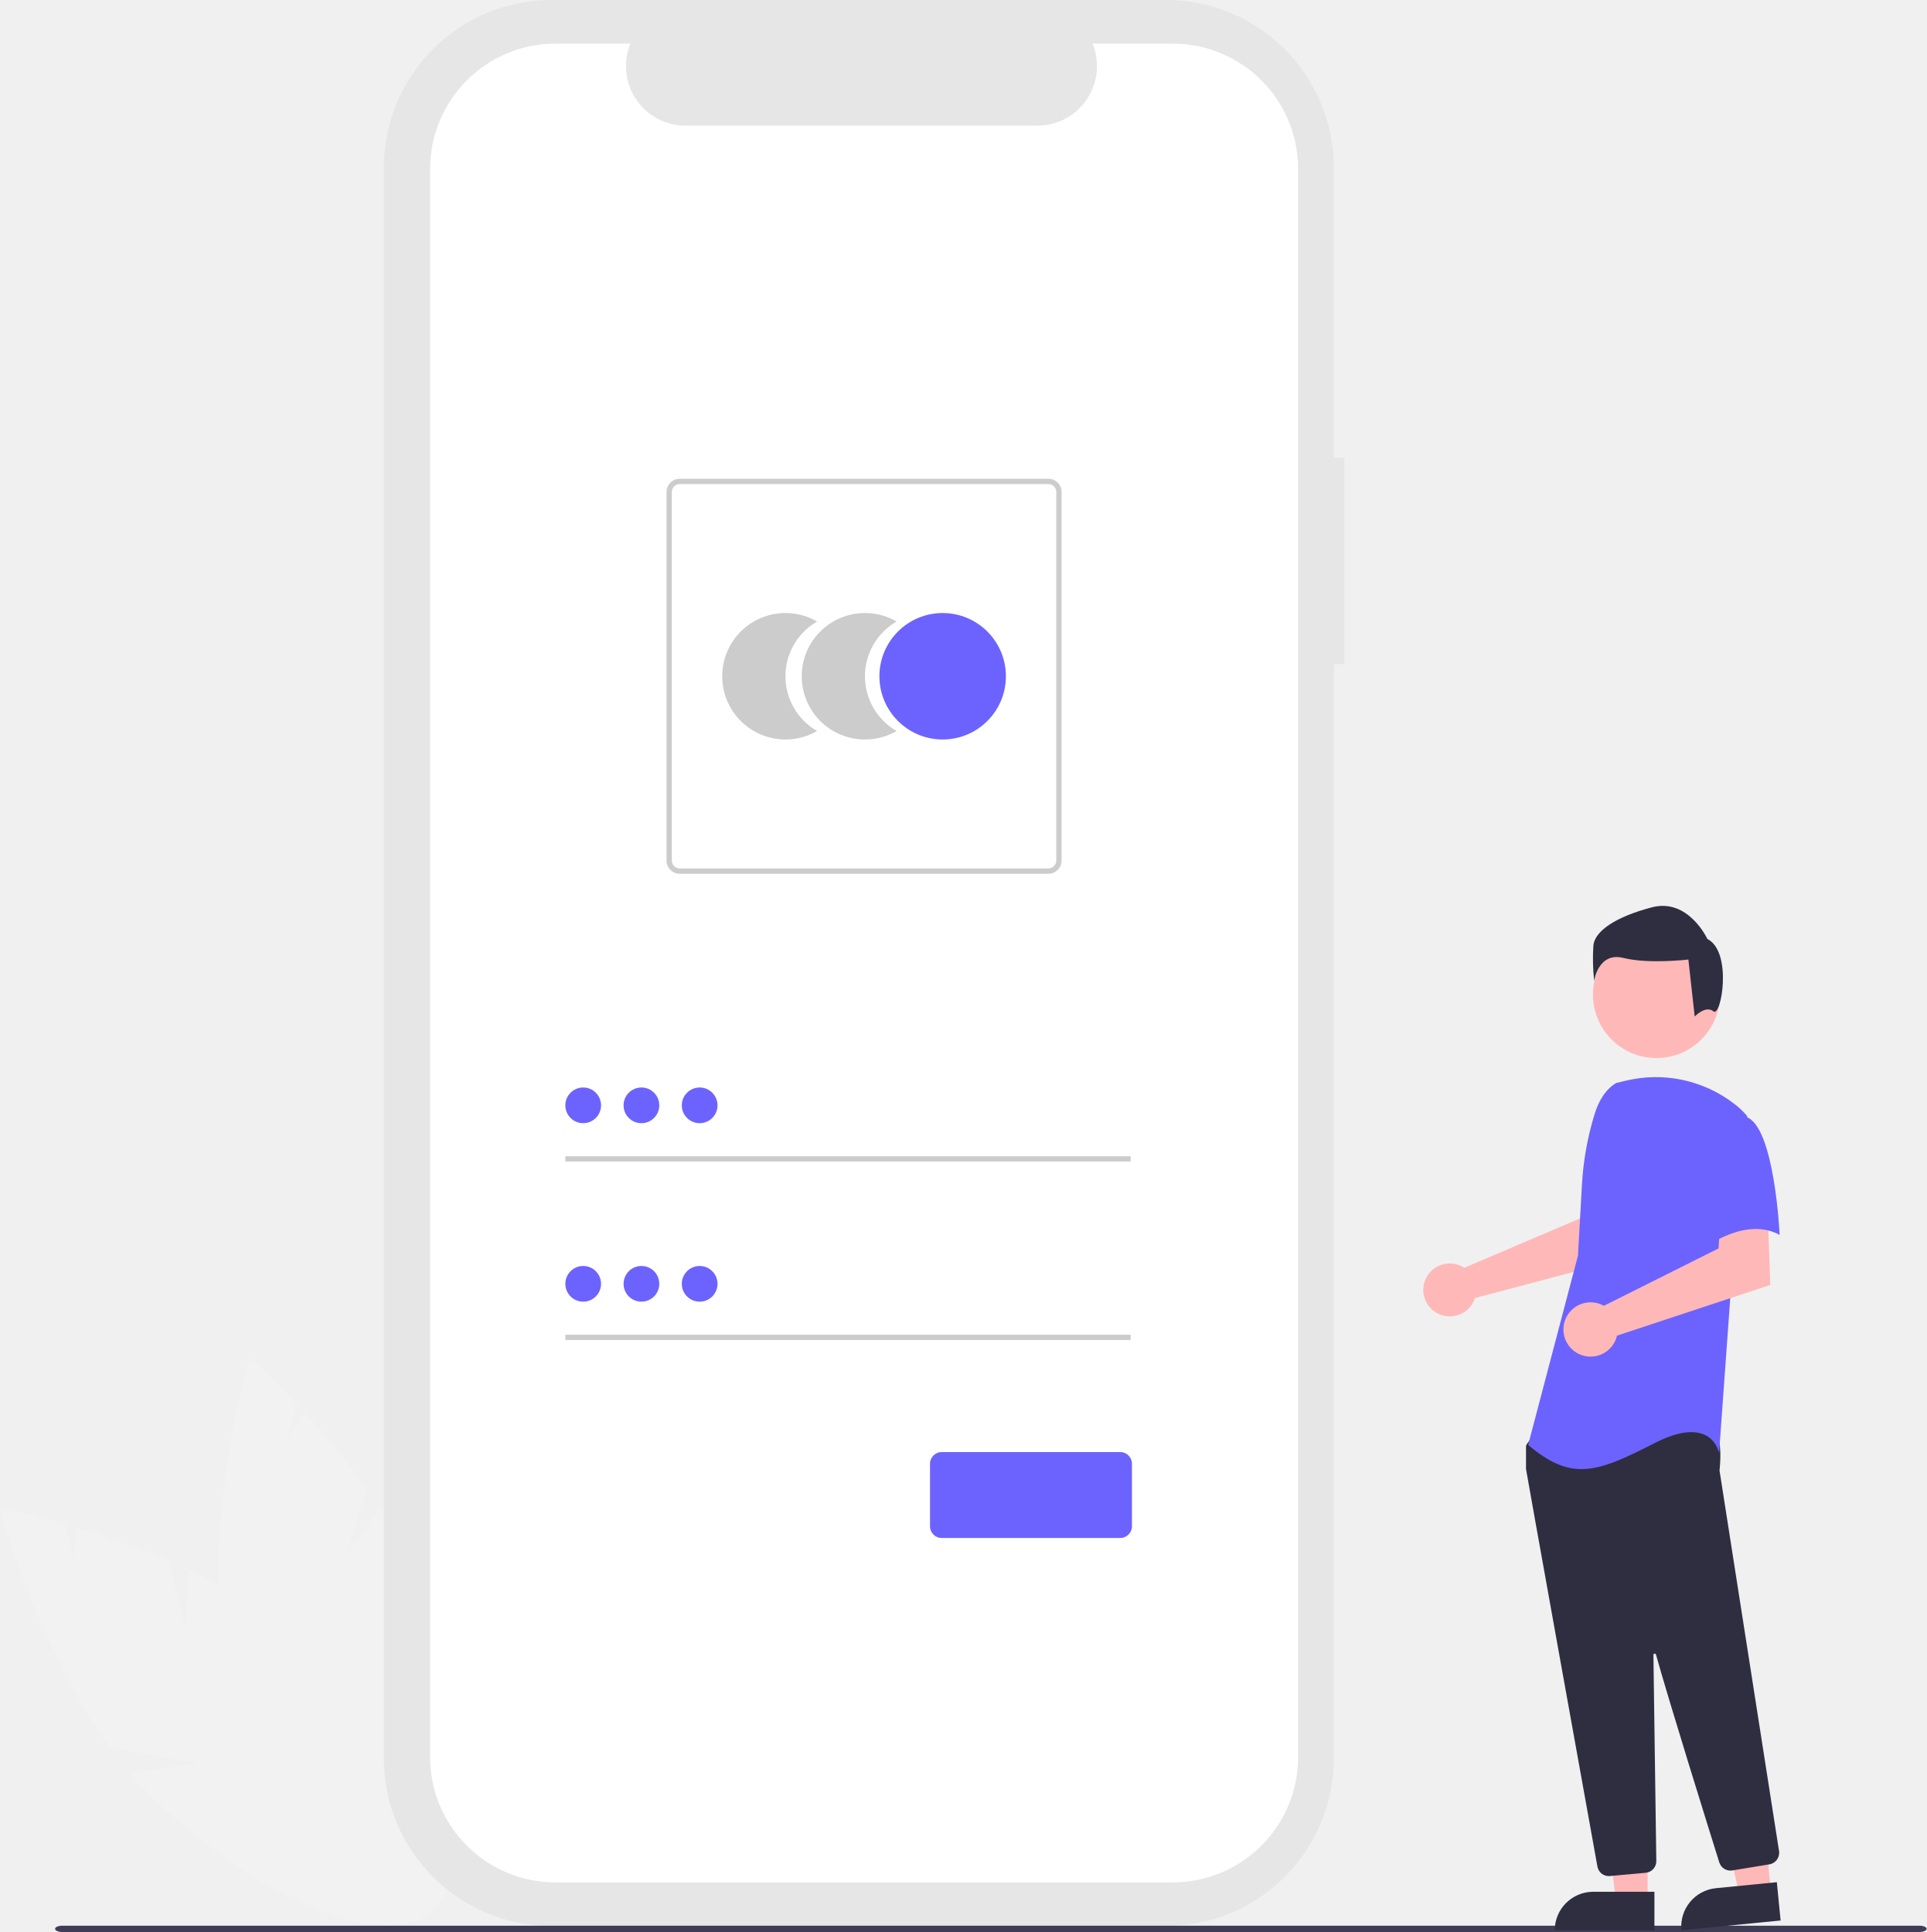
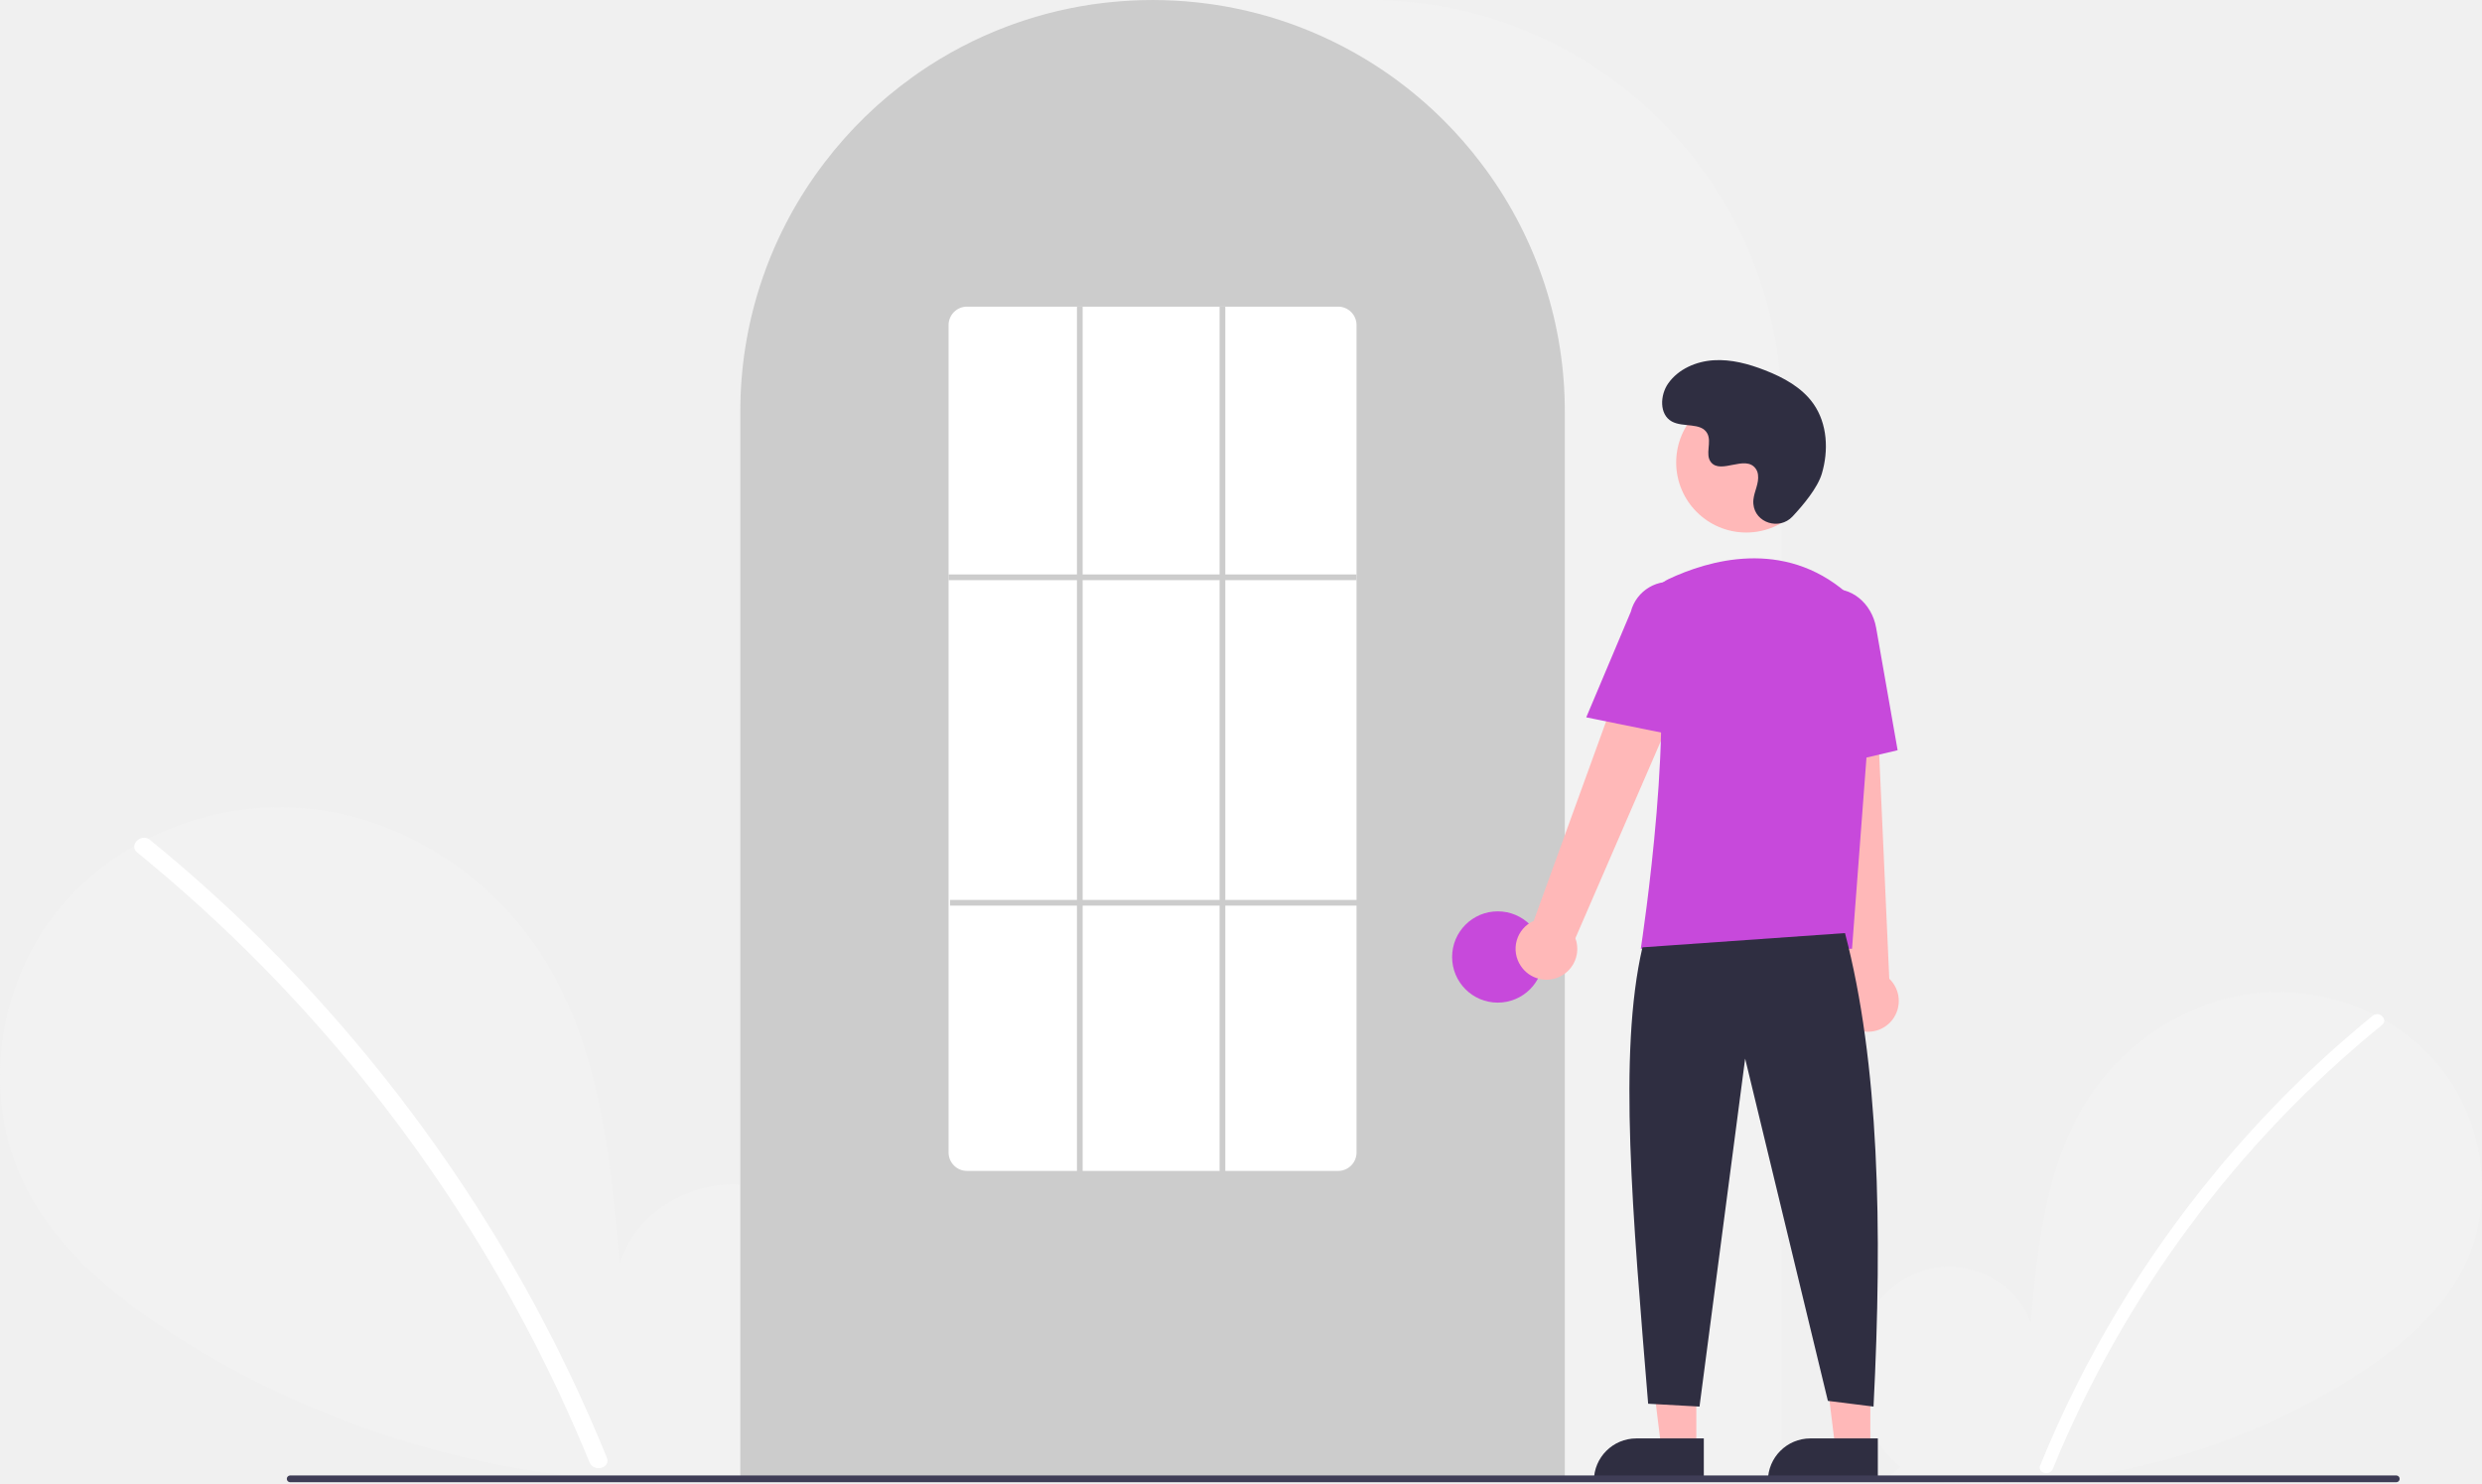
- <svg xmlns="http://www.w3.org/2000/svg" data-name="Layer 1" width="744.848" height="747.077" viewBox="0 0 744.848 747.077">
-   <path id="fa3b9e12-7275-481e-bee9-64fd9595a50d-864" data-name="Path 1" d="M299.205,705.809l-6.56-25.872a335.967,335.967,0,0,0-35.643-12.788l-.828,12.024-3.358-13.247c-15.021-4.294-25.24-6.183-25.24-6.183s13.8,52.489,42.754,92.617l33.734,5.926-26.207,3.779a135.926,135.926,0,0,0,11.719,12.422c42.115,39.092,89.024,57.028,104.773,40.06s-5.625-62.412-47.74-101.5c-13.056-12.119-29.457-21.844-45.875-29.5Z" transform="translate(-227.576 -76.46149)" fill="#f2f2f2" />
-   <path id="bde08021-c30f-4979-a9d8-cb90b72b5ca2-865" data-name="Path 2" d="M361.591,677.706l7.758-25.538a335.94,335.94,0,0,0-23.9-29.371l-6.924,9.865,3.972-13.076c-10.641-11.436-18.412-18.335-18.412-18.335s-15.315,52.067-11.275,101.384l25.815,22.51-24.392-10.312a135.919,135.919,0,0,0,3.614,16.694c15.846,55.234,46.731,94.835,68.983,88.451s27.446-56.335,11.6-111.569c-4.912-17.123-13.926-33.926-24.023-48.965Z" transform="translate(-227.576 -76.46149)" fill="#f2f2f2" />
-   <path id="b3ac2088-de9b-4f7f-bc99-0ed9705c1a9d-866" data-name="Path 22" d="M747.327,253.445h-4.092v-112.1a64.883,64.883,0,0,0-64.883-64.883H440.845a64.883,64.883,0,0,0-64.883,64.883v615a64.883,64.883,0,0,0,64.883,64.883H678.352a64.883,64.883,0,0,0,64.882-64.883v-423.105h4.092Z" transform="translate(-227.576 -76.46149)" fill="#e6e6e6" />
-   <path id="b2715b96-3117-487c-acc0-20904544b5b7-867" data-name="Path 23" d="M680.97,93.335h-31a23.02,23.02,0,0,1-21.316,31.714H492.589a23.02,23.02,0,0,1-21.314-31.714H442.319a48.454,48.454,0,0,0-48.454,48.454v614.107a48.454,48.454,0,0,0,48.454,48.454H680.97a48.454,48.454,0,0,0,48.454-48.454h0V141.788a48.454,48.454,0,0,0-48.454-48.453Z" transform="translate(-227.576 -76.46149)" fill="#fff" />
-   <path id="b06d66ec-6c84-45dd-8c27-1263a6253192-868" data-name="Path 6" d="M531.234,337.965a24.437,24.437,0,0,1,12.23-21.174,24.45,24.45,0,1,0,0,42.345A24.434,24.434,0,0,1,531.234,337.965Z" transform="translate(-227.576 -76.46149)" fill="#ccc" />
-   <path id="e73810fe-4cf4-40cc-8c7c-ca544ce30bd4-869" data-name="Path 7" d="M561.971,337.965a24.436,24.436,0,0,1,12.23-21.174,24.45,24.45,0,1,0,0,42.345A24.434,24.434,0,0,1,561.971,337.965Z" transform="translate(-227.576 -76.46149)" fill="#ccc" />
-   <circle id="a4813fcf-056e-4514-bb8b-e6506f49341f" data-name="Ellipse 1" cx="364.434" cy="261.502" r="24.45" fill="#6c63ff" />
-   <path id="bbe451c3-febc-41ba-8083-4c8307a2e73e-870" data-name="Path 8" d="M632.872,414.33h-142.5a5.123,5.123,0,0,1-5.117-5.117v-142.5a5.123,5.123,0,0,1,5.117-5.117h142.5a5.123,5.123,0,0,1,5.117,5.117v142.5A5.123,5.123,0,0,1,632.872,414.33Zm-142.5-150.686a3.073,3.073,0,0,0-3.07,3.07v142.5a3.073,3.073,0,0,0,3.07,3.07h142.5a3.073,3.073,0,0,0,3.07-3.07v-142.5a3.073,3.073,0,0,0-3.07-3.07Z" transform="translate(-227.576 -76.46149)" fill="#ccc" />
-   <rect id="bb28937d-932f-4fdf-befe-f406e51091fe" data-name="Rectangle 1" x="218.562" y="447.102" width="218.552" height="2.047" fill="#ccc" />
-   <circle id="fcef55fc-4968-45b2-93bb-1a1080c85fc7" data-name="Ellipse 2" cx="225.464" cy="427.42" r="6.902" fill="#6c63ff" />
-   <rect id="ff33d889-4c74-4b91-85ef-b4882cc8fe76" data-name="Rectangle 2" x="218.562" y="516.118" width="218.552" height="2.047" fill="#ccc" />
-   <circle id="e8fa0310-b872-4adf-aedd-0c6eda09f3b8" data-name="Ellipse 3" cx="225.464" cy="496.437" r="6.902" fill="#6c63ff" />
-   <path d="M660.69,671.172H591.622a4.505,4.505,0,0,1-4.5-4.5v-24.208a4.505,4.505,0,0,1,4.5-4.5h69.068a4.505,4.505,0,0,1,4.5,4.5v24.208A4.505,4.505,0,0,1,660.69,671.172Z" transform="translate(-227.576 -76.46149)" fill="#6c63ff" />
-   <circle id="e12ee00d-aa4a-4413-a013-11d20b7f97f7" data-name="Ellipse 7" cx="247.978" cy="427.42" r="6.902" fill="#6c63ff" />
-   <circle id="f58f497e-6949-45c8-be5f-eee2aa0f6586" data-name="Ellipse 8" cx="270.492" cy="427.42" r="6.902" fill="#6c63ff" />
-   <circle id="b4d4939a-c6e6-4f4d-ba6c-e8b05485017d" data-name="Ellipse 9" cx="247.978" cy="496.437" r="6.902" fill="#6c63ff" />
-   <circle id="aff120b1-519b-4e96-ac87-836aa55663de" data-name="Ellipse 10" cx="270.492" cy="496.437" r="6.902" fill="#6c63ff" />
-   <path id="f1094013-1297-477a-ac57-08eac07c4bd5-871" data-name="Path 88" d="M969.642,823.539H251.656c-1.537,0-2.782-.546-2.782-1.218s1.245-1.219,2.782-1.219H969.642c1.536,0,2.782.546,2.782,1.219S971.178,823.539,969.642,823.539Z" transform="translate(-227.576 -76.46149)" fill="#3f3d56" />
-   <path d="M792.253,565.923a10.094,10.094,0,0,1,1.411.787l44.852-19.143,1.601-11.815,17.922-.11-1.059,27.098-59.2,15.656a10.608,10.608,0,0,1-.447,1.208,10.235,10.235,0,1,1-5.079-13.682Z" transform="translate(-227.576 -76.46149)" fill="#ffb8b8" />
-   <polygon points="636.98 735.021 624.72 735.021 618.888 687.733 636.982 687.734 636.98 735.021" fill="#ffb8b8" />
-   <path d="M615.963,731.518h23.644a0,0,0,0,1,0,0v14.887a0,0,0,0,1,0,0H601.076a0,0,0,0,1,0,0v0A14.887,14.887,0,0,1,615.963,731.518Z" fill="#2f2e41" />
-   <polygon points="684.66 731.557 672.459 732.759 662.018 686.271 680.025 684.497 684.66 731.557" fill="#ffb8b8" />
-   <path d="M891.686,806.128h23.644a0,0,0,0,1,0,0v14.887a0,0,0,0,1,0,0H876.799a0,0,0,0,1,0,0v0A14.887,14.887,0,0,1,891.686,806.128Z" transform="translate(-303.0087 15.2906) rotate(-5.62529)" fill="#2f2e41" />
-   <circle cx="640.393" cy="384.574" r="24.561" fill="#ffb8b8" />
-   <path d="M849.556,801.919a4.471,4.471,0,0,1-4.415-3.697c-6.346-35.226-27.088-150.405-27.584-153.596a1.427,1.427,0,0,1-.016-.222v-8.588a1.489,1.489,0,0,1,.279-.872l2.74-3.838a1.478,1.478,0,0,1,1.144-.625c15.622-.732,66.784-2.879,69.256.209h0c2.482,3.104,1.605,12.507,1.404,14.36l.01.193,22.985,146.995a4.512,4.512,0,0,1-3.715,5.135l-14.356,2.365a4.521,4.521,0,0,1-5.025-3.093c-4.44-14.188-19.329-61.918-24.489-80.387a.499.499,0,0,0-.98.139c.258,17.605.881,62.523,1.096,78.037l.023,1.671a4.518,4.518,0,0,1-4.093,4.536l-13.844,1.258C849.836,801.914,849.695,801.919,849.556,801.919Z" transform="translate(-227.576 -76.46149)" fill="#2f2e41" />
-   <path id="ae7af94f-88d7-4204-9f07-e3651de85c05-872" data-name="Path 99" d="M852.381,495.254c-4.286,2.548-6.851,7.23-8.323,11.995a113.681,113.681,0,0,0-4.884,27.159l-1.556,27.6-19.255,73.17c16.689,14.121,26.315,10.912,48.78-.639s25.032,3.851,25.032,3.851l4.492-62.258,6.418-68.032a30.164,30.164,0,0,0-4.861-4.674,49.658,49.658,0,0,0-42.442-8.995Z" transform="translate(-227.576 -76.46149)" fill="#6c63ff" />
-   <path d="M846.127,580.7a10.526,10.526,0,0,1,1.501.704l44.348-22.197.736-12.026,18.294-1.261.98,27.413L852.72,592.932a10.496,10.496,0,1,1-6.593-12.232Z" transform="translate(-227.576 -76.46149)" fill="#ffb8b8" />
-   <path id="a6768b0e-63d0-4b31-8462-9b2e0b00f0fd-873" data-name="Path 101" d="M902.766,508.412c10.912,3.851,12.834,45.574,12.834,45.574-12.837-7.06-28.241,4.493-28.241,4.493s-3.209-10.912-7.06-25.032a24.53,24.53,0,0,1,5.134-23.106S891.854,504.558,902.766,508.412Z" transform="translate(-227.576 -76.46149)" fill="#6c63ff" />
-   <path id="bfd7963f-0cf8-4885-9d3a-2c00bccda2e3-874" data-name="Path 102" d="M889.991,467.531c-3.06-2.448-7.235,2.002-7.235,2.002l-2.448-22.033s-15.301,1.833-25.093-.612-11.323,8.875-11.323,8.875a78.58,78.58,0,0,1-.306-13.771c.612-5.508,8.568-11.017,22.645-14.689S887.652,439.543,887.652,439.543C897.445,444.439,893.051,469.979,889.991,467.531Z" transform="translate(-227.576 -76.46149)" fill="#2f2e41" />
+ <svg xmlns="http://www.w3.org/2000/svg" data-name="Layer 1" width="870" height="520.139" viewBox="0 0 870 520.139">
+   <path d="M831.092,704.187c-11.138-9.412-17.904-24.28-16.13-38.754s12.764-27.78,27.018-30.854,30.504,5.435,34.834,19.359c2.383-26.846,5.129-54.818,19.402-77.68,12.924-20.701,35.309-35.514,59.569-38.164s49.803,7.359,64.933,26.507,18.835,46.985,8.238,68.969c-7.806,16.195-22.188,28.247-37.257,38.052a240.452,240.452,0,0,1-164.454,35.977Z" transform="translate(-165 -189.9307)" fill="#f2f2f2" />
+   <path d="M996.728,546.01a393.414,393.414,0,0,0-54.826,54.442,394.561,394.561,0,0,0-61.752,103.194c-1.112,2.725,3.313,3.911,4.412,1.216A392.342,392.342,0,0,1,999.963,549.245c2.284-1.86-.97-5.08-3.236-3.236Z" transform="translate(-165 -189.9307)" fill="#fff" />
+   <path d="M445.067,701.63c15.299-12.927,24.591-33.348,22.154-53.228s-17.531-38.156-37.11-42.377-41.897,7.464-47.844,26.59c-3.273-36.873-7.044-75.292-26.648-106.693-17.751-28.433-48.497-48.778-81.818-52.418s-68.404,10.107-89.185,36.407-25.869,64.535-11.315,94.729c10.722,22.243,30.475,38.797,51.172,52.264,66.03,42.965,147.939,60.884,225.877,49.415" transform="translate(-165 -189.9307)" fill="#f2f2f2" />
+   <path d="M217.567,484.373a540.355,540.355,0,0,1,75.304,74.777A548.076,548.076,0,0,1,352.257,647.04a545.835,545.835,0,0,1,25.43,53.846c1.527,3.743-4.55,5.372-6.06,1.671a536.36,536.36,0,0,0-49.009-92.727A539.734,539.734,0,0,0,256.889,528.632a538.441,538.441,0,0,0-43.766-39.815c-3.138-2.555,1.332-6.978,4.444-4.444Z" transform="translate(-165 -189.9307)" fill="#fff" />
+   <path d="M789.5,708.931h-365v-374.5c0-79.678,64.822-144.5,144.5-144.5h76c79.677,0,144.5,64.822,144.5,144.5Z" transform="translate(-165 -189.9307)" fill="#f2f2f2" />
+   <path d="M713.5,708.931h-289v-374.5a143.382,143.382,0,0,1,27.596-84.944c.664-.905,1.326-1.798,2.009-2.681a144.466,144.466,0,0,1,30.754-29.851c.66-.48,1.322-.952,1.994-1.423a144.16,144.16,0,0,1,31.472-16.459c.661-.25,1.334-.501,2.007-.742a144.02,144.02,0,0,1,31.108-7.336c.658-.09,1.333-.16,2.008-.23a146.288,146.288,0,0,1,31.105,0c.673.07,1.349.141,2.014.231a143.995,143.995,0,0,1,31.1,7.335c.673.241,1.346.492,2.009.743a143.799,143.799,0,0,1,31.106,16.216c.672.461,1.344.933,2.006,1.405a145.987,145.987,0,0,1,18.384,15.564,144.305,144.305,0,0,1,12.724,14.551c.681.88,1.343,1.773,2.005,2.677A143.382,143.382,0,0,1,713.5,334.431Z" transform="translate(-165 -189.9307)" fill="#ccc" />
+   <circle cx="525" cy="335.5" r="16" fill="#c749db" />
+   <polygon points="594.599 507.783 582.339 507.783 576.506 460.495 594.601 460.496 594.599 507.783" fill="#ffb8b8" />
+   <path d="M573.582,504.28h23.644a0,0,0,0,1,0,0v14.887a0,0,0,0,1,0,0H558.695a0,0,0,0,1,0,0v0a14.887,14.887,0,0,1,14.887-14.887Z" fill="#2f2e41" />
+   <polygon points="655.599 507.783 643.339 507.783 637.506 460.495 655.601 460.496 655.599 507.783" fill="#ffb8b8" />
+   <path d="M634.582,504.28h23.644a0,0,0,0,1,0,0v14.887a0,0,0,0,1,0,0H619.695a0,0,0,0,1,0,0v0a14.887,14.887,0,0,1,14.887-14.887Z" fill="#2f2e41" />
+   <path d="M698.098,528.6a10.743,10.743,0,0,1,4.511-15.843l41.676-114.867L764.791,409.082,717.206,518.853a10.801,10.801,0,0,1-19.109,9.748Z" transform="translate(-165 -189.9307)" fill="#ffb8b8" />
+   <path d="M814.336,550.184a10.743,10.743,0,0,1-2.893-16.217L798.533,412.458l23.338,1.066L827.236,533.045a10.801,10.801,0,0,1-12.9,17.139Z" transform="translate(-165 -189.9307)" fill="#ffb8b8" />
+   <circle cx="612.106" cy="162.123" r="24.561" fill="#ffb8b8" />
+   <path d="M814.18,522.549H740.133l.089-.576c.133-.861,13.197-86.439,3.562-114.436a11.813,11.813,0,0,1,6.069-14.584h0c13.772-6.485,40.208-14.471,62.52,4.909a28.234,28.234,0,0,1,9.459,23.396Z" transform="translate(-165 -189.9307)" fill="#c749db" />
+   <path d="M754.354,448.181,721.018,441.418l15.626-37.03a13.997,13.997,0,0,1,27.106,6.998Z" transform="translate(-165 -189.9307)" fill="#c749db" />
+   <path d="M797.05,460.739l-2.004-45.941c-1.52-8.636,3.424-16.8,11.027-18.135,7.605-1.33,15.032,4.66,16.558,13.36l7.533,42.928Z" transform="translate(-165 -189.9307)" fill="#c749db" />
+   <path d="M811.716,517.049c11.915,45.377,13.214,103.069,10,166l-16-2-29-120-16,122-18-1c-5.377-66.03-10.613-122.715-2-160Z" transform="translate(-165 -189.9307)" fill="#2f2e41" />
+   <path d="M793.289,371.035c-4.582,4.881-13.091,2.261-13.688-4.407a8.055,8.055,0,0,1,.01-1.556c.308-2.954,2.015-5.635,1.606-8.754a4.59,4.59,0,0,0-.84-2.149c-3.651-4.889-12.222,2.187-15.668-2.239-2.113-2.714.371-6.987-1.251-10.021-2.14-4.004-8.479-2.029-12.454-4.221-4.423-2.439-4.158-9.225-1.247-13.353,3.551-5.034,9.776-7.72,15.923-8.107s12.253,1.275,17.992,3.511c6.521,2.541,12.988,6.054,17.001,11.788,4.88,6.973,5.35,16.348,2.909,24.502C802.098,360.99,797.031,367.049,793.289,371.035Z" transform="translate(-165 -189.9307)" fill="#2f2e41" />
+   <path d="M1004.982,709.574h-738.294a1.191,1.191,0,0,1,0-2.381h738.294a1.191,1.191,0,0,1,0,2.381Z" transform="translate(-165 -189.9307)" fill="#3f3d56" />
+   <path d="M634,600.431H504a6.465,6.465,0,0,1-6.5-6.415V303.846a6.465,6.465,0,0,1,6.5-6.415H634a6.465,6.465,0,0,1,6.5,6.415V594.015A6.465,6.465,0,0,1,634,600.431Z" transform="translate(-165 -189.9307)" fill="#fff" />
+   <rect x="332.5" y="201.39" width="143" height="2" fill="#ccc" />
+   <rect x="333" y="315.5" width="143" height="2" fill="#ccc" />
+   <rect x="377.5" y="107.5" width="2" height="304" fill="#ccc" />
+   <rect x="427.5" y="107.5" width="2" height="304" fill="#ccc" />
</svg>
